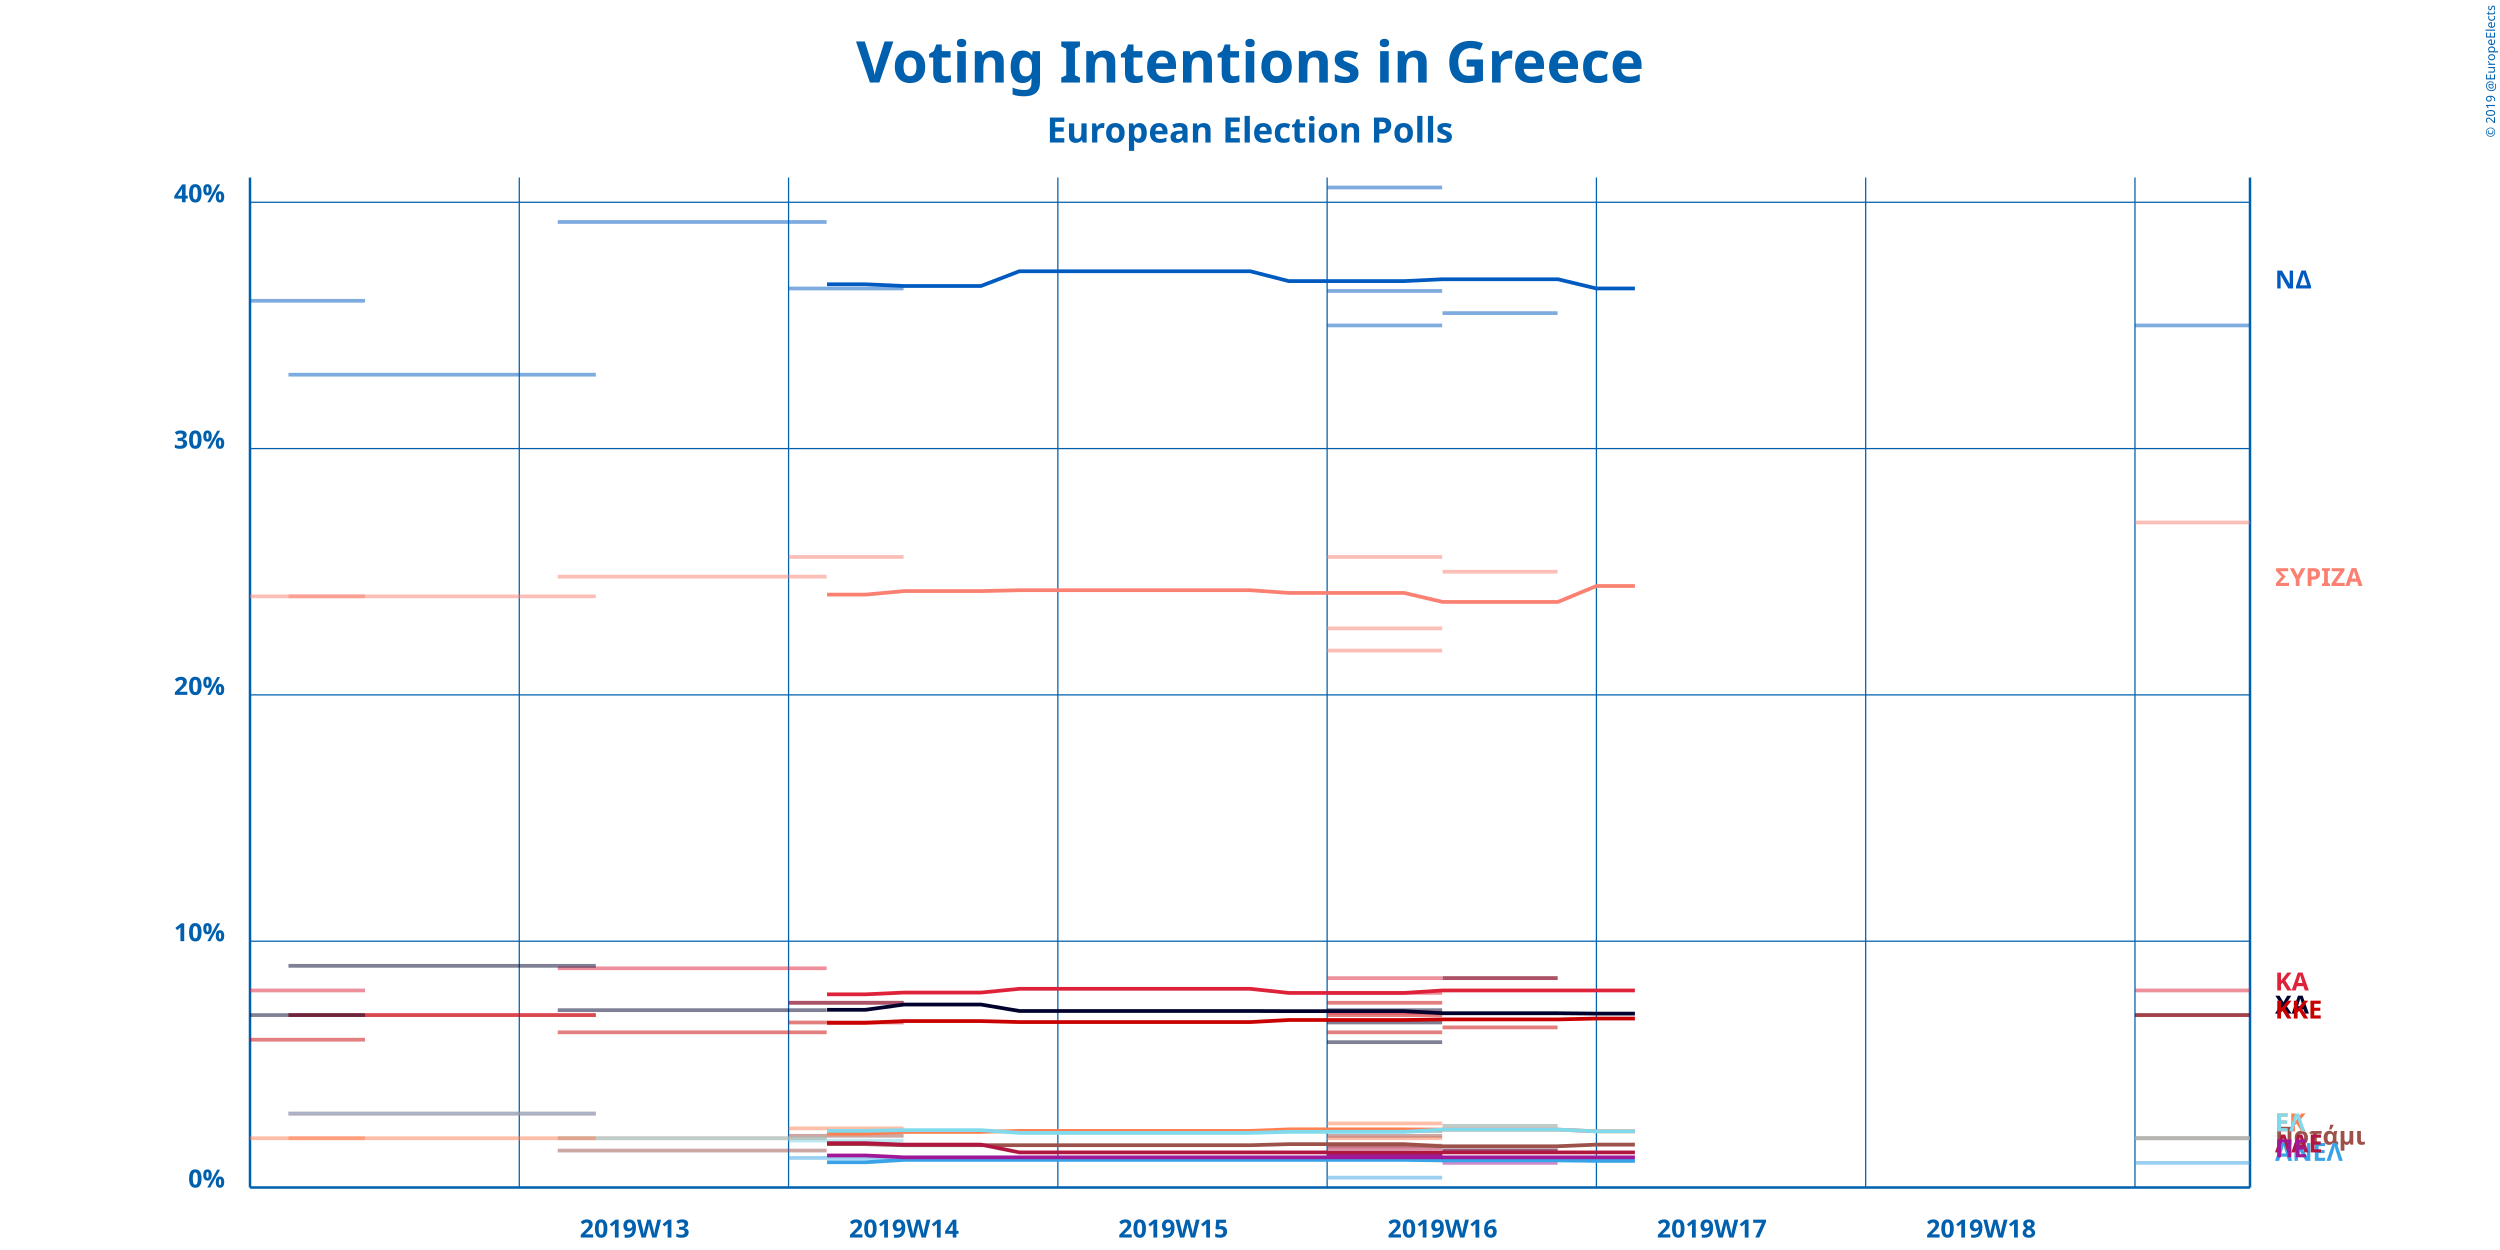
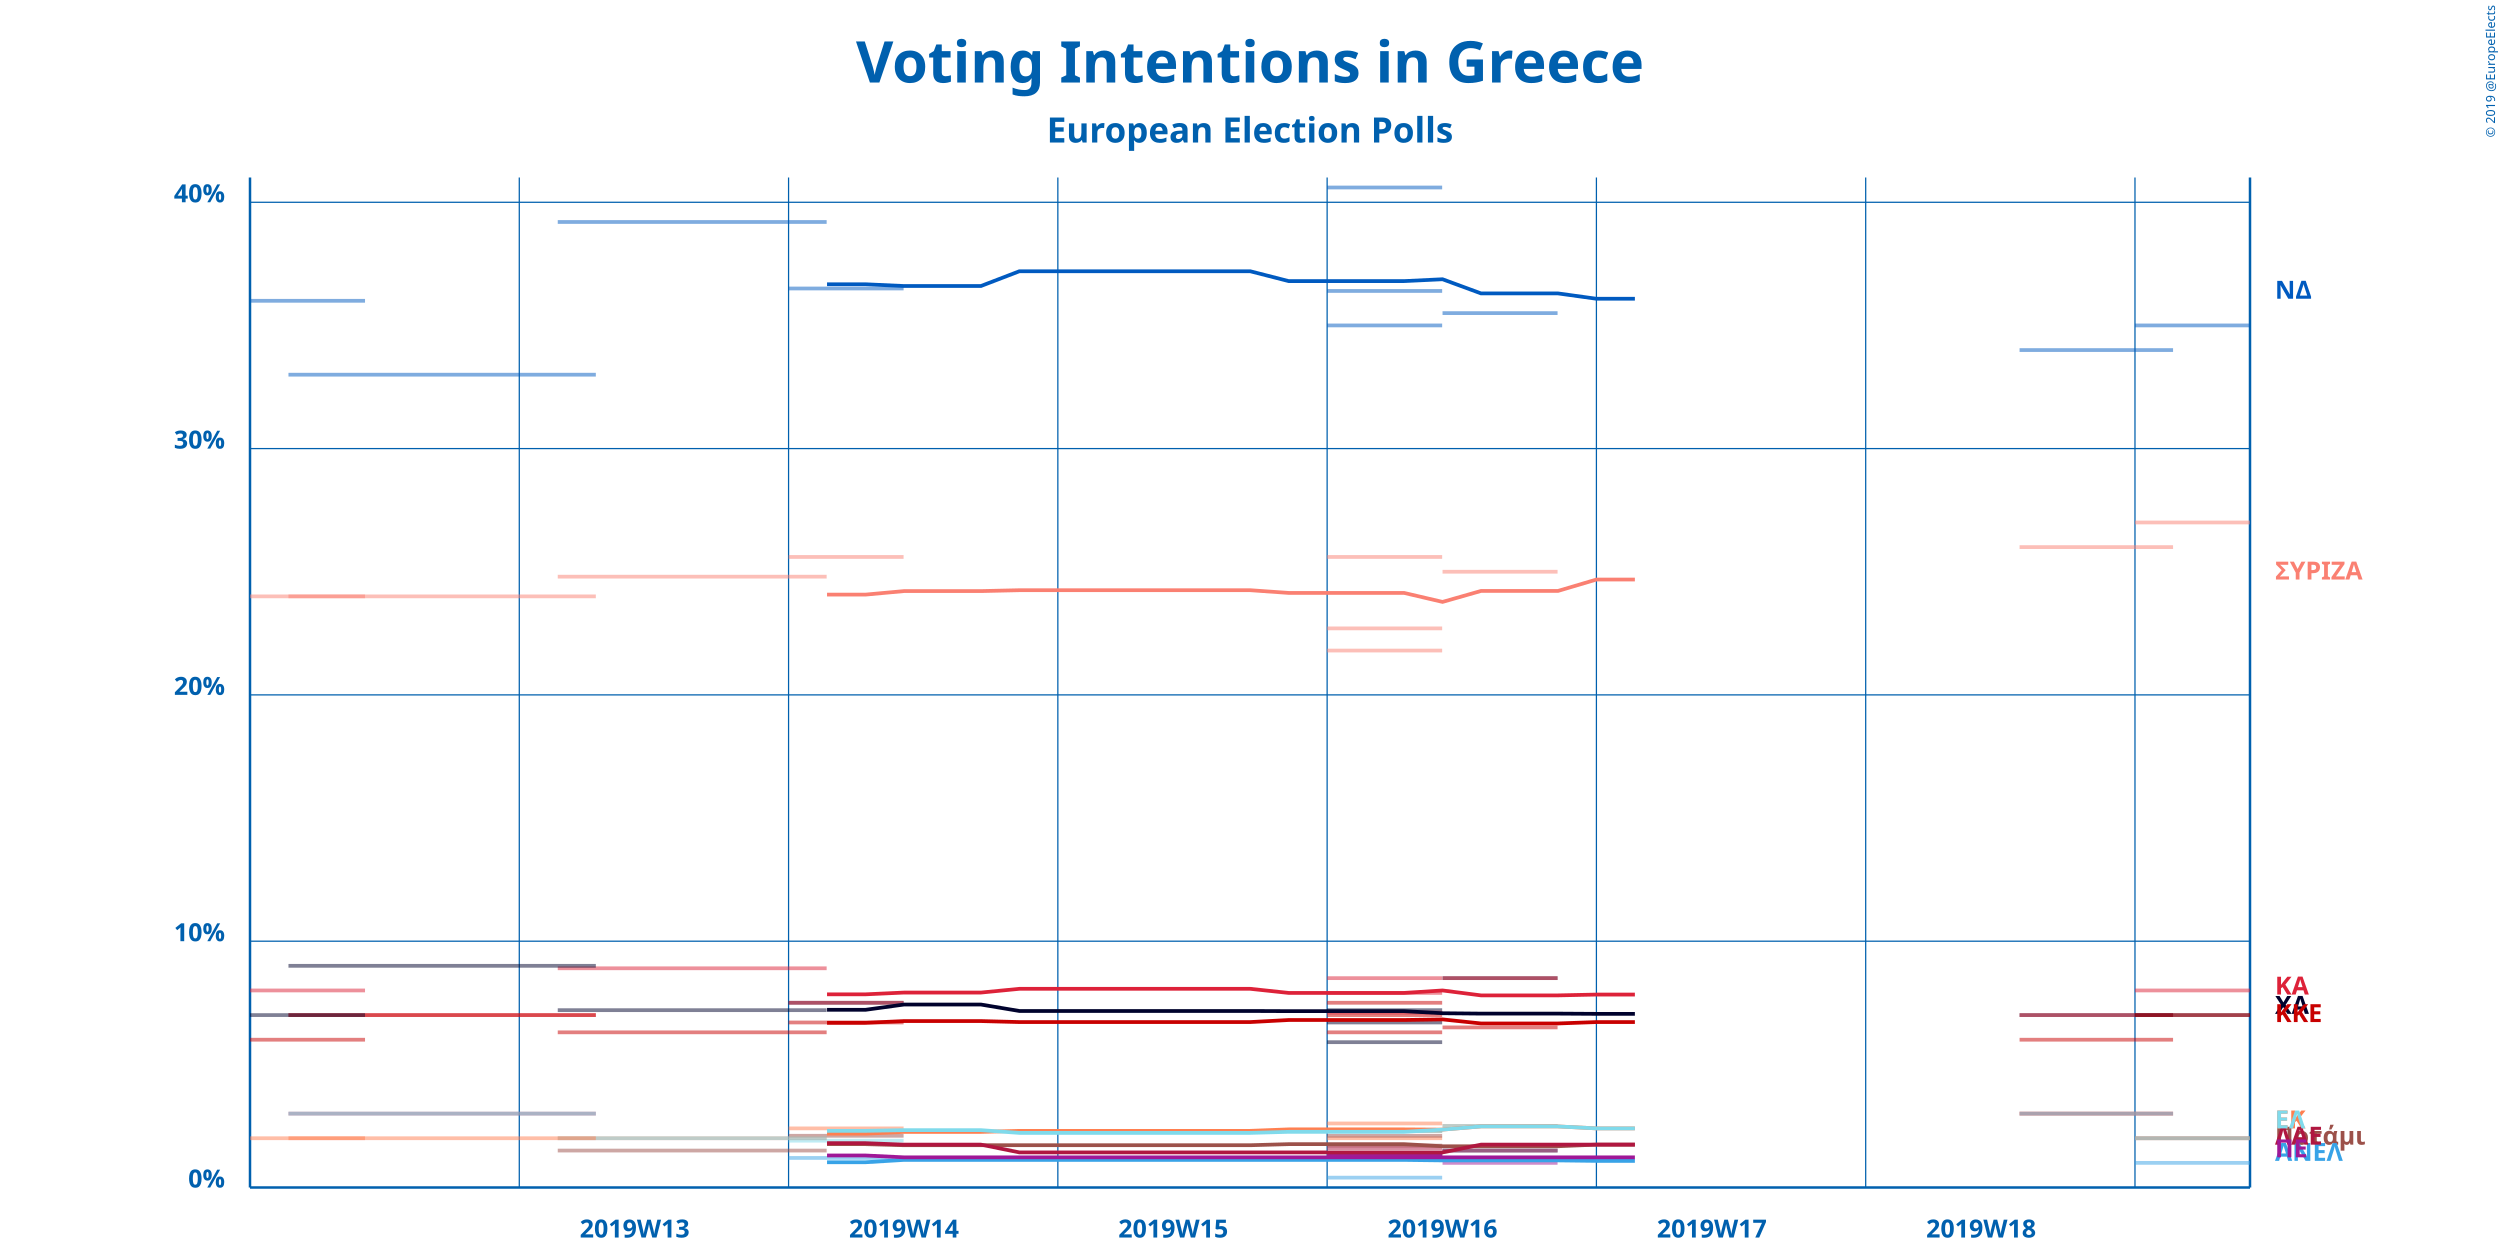
<svg HEIGHT="1000" WIDTH="2000">
  <rect fill="#FFFFFF" height="1000" stroke="none" width="2000" x="0" y="0" />
  <text fill="#0060AE" font-family="'Advent Pro'" font-size="46px" font-style="normal" font-weight="bold" text-align="center" text-anchor="middle" x="1000" y="66">Voting Intentions in Greece</text>
  <text fill="#0060AE" font-family="'Advent Pro'" font-size="28px" font-style="normal" font-weight="bold" text-align="center" text-anchor="middle" x="1000" y="114">European Election Polls</text>
  <text fill="#0060AE" font-family="'Advent Pro'" font-size="10px" font-style="normal" font-weight="normal" text-align="center" text-anchor="end" transform="rotate(270)" x="-4" y="1996">© 2019 @EuropeElects</text>
  <g>
    <g>
      <line stroke="#0060AE" stroke-width="2" x1="200.0" x2="1800.0" y1="950.0" y2="950.0" />
      <text fill="#0060AE" font-family="'Advent Pro'" font-size="20px" font-style="normal" font-weight="bold" text-align="center" text-anchor="end" x="180.0" y="950.0">0%</text>
      <line stroke="#0060AE" stroke-width="2" x1="200.0" x2="200.0" y1="950.0" y2="142.0" />
      <line stroke="#0060AE" stroke-width="2" x1="1800.0" x2="1800.0" y1="950.0" y2="142.0" />
      <line stroke="#0060AE" stroke-width="1" x1="415.426" x2="415.426" y1="950.0" y2="142.0" />
      <text fill="#0060AE" font-family="'Advent Pro'" font-size="20px" font-style="normal" font-weight="bold" text-align="center" text-anchor="middle" x="507.751" y="990.0">2019W13</text>
      <line stroke="#0060AE" stroke-width="1" x1="630.852" x2="630.852" y1="950.0" y2="142.0" />
      <text fill="#0060AE" font-family="'Advent Pro'" font-size="20px" font-style="normal" font-weight="bold" text-align="center" text-anchor="middle" x="723.178" y="990.0">2019W14</text>
      <line stroke="#0060AE" stroke-width="1" x1="846.278" x2="846.278" y1="950.0" y2="142.0" />
      <text fill="#0060AE" font-family="'Advent Pro'" font-size="20px" font-style="normal" font-weight="bold" text-align="center" text-anchor="middle" x="938.604" y="990.0">2019W15</text>
      <line stroke="#0060AE" stroke-width="1" x1="1061.704" x2="1061.704" y1="950.0" y2="142.0" />
      <text fill="#0060AE" font-family="'Advent Pro'" font-size="20px" font-style="normal" font-weight="bold" text-align="center" text-anchor="middle" x="1154.03" y="990.0">2019W16</text>
      <line stroke="#0060AE" stroke-width="1" x1="1277.13" x2="1277.13" y1="950.0" y2="142.0" />
      <text fill="#0060AE" font-family="'Advent Pro'" font-size="20px" font-style="normal" font-weight="bold" text-align="center" text-anchor="middle" x="1369.456" y="990.0">2019W17</text>
      <line stroke="#0060AE" stroke-width="1" x1="1492.556" x2="1492.556" y1="950.0" y2="142.0" />
      <text fill="#0060AE" font-family="'Advent Pro'" font-size="20px" font-style="normal" font-weight="bold" text-align="center" text-anchor="middle" x="1584.882" y="990.0">2019W18</text>
      <line stroke="#0060AE" stroke-width="1" x1="1707.982" x2="1707.982" y1="950.0" y2="142.0" />
      <line stroke="#0060AE" stroke-width="1" x1="200.0" x2="1800.0" y1="752.956" y2="752.956" />
      <text fill="#0060AE" font-family="'Advent Pro'" font-size="20px" font-style="normal" font-weight="bold" text-align="center" text-anchor="end" x="180.0" y="752.956">10%</text>
      <line stroke="#0060AE" stroke-width="1" x1="200.0" x2="1800.0" y1="555.911" y2="555.911" />
      <text fill="#0060AE" font-family="'Advent Pro'" font-size="20px" font-style="normal" font-weight="bold" text-align="center" text-anchor="end" x="180.0" y="555.911">20%</text>
      <line stroke="#0060AE" stroke-width="1" x1="200.0" x2="1800.0" y1="358.867" y2="358.867" />
      <text fill="#0060AE" font-family="'Advent Pro'" font-size="20px" font-style="normal" font-weight="bold" text-align="center" text-anchor="end" x="180.0" y="358.867">30%</text>
      <line stroke="#0060AE" stroke-width="1" x1="200.0" x2="1800.0" y1="161.823" y2="161.823" />
      <text fill="#0060AE" font-family="'Advent Pro'" font-size="20px" font-style="normal" font-weight="bold" text-align="center" text-anchor="end" x="180.0" y="161.823">40%</text>
    </g>
    <g>
+       <line stroke="#FA8072" stroke-opacity="0.5" stroke-width="3" x1="1615.657" x2="1738.45" y1="437.685" y2="437.685" />
+       <line stroke="#005AC0" stroke-opacity="0.5" stroke-width="3" x1="1615.657" x2="1738.45" y1="280.049" y2="280.049" />
+       <line stroke="#00022D" stroke-opacity="0.5" stroke-width="3" x1="1615.657" x2="1738.45" y1="812.069" y2="812.069" />
+       <line stroke="#DD2239" stroke-opacity="0.5" stroke-width="3" x1="1615.657" x2="1738.45" y1="812.069" y2="812.069" />
+       <line stroke="#C80000" stroke-opacity="0.5" stroke-width="3" x1="1615.657" x2="1738.45" y1="831.773" y2="831.773" />
+       <line stroke="#FF7F50" stroke-opacity="0.5" stroke-width="3" x1="1615.657" x2="1738.45" y1="890.887" y2="890.887" />
+       <line stroke="#B01740" stroke-opacity="0.5" stroke-width="3" x1="1615.657" x2="1738.45" y1="890.887" y2="890.887" />
+       <line stroke="#80DAEB" stroke-opacity="0.5" stroke-width="3" x1="1615.657" x2="1738.45" y1="890.887" y2="890.887" />
      <line stroke="#FA8072" stroke-opacity="0.5" stroke-width="3" x1="1707.982" x2="1800.0" y1="417.98" y2="417.98" />
      <line stroke="#005AC0" stroke-opacity="0.5" stroke-width="3" x1="1707.982" x2="1800.0" y1="260.345" y2="260.345" />
      <line stroke="#00022D" stroke-opacity="0.5" stroke-width="3" x1="1707.982" x2="1800.0" y1="812.069" y2="812.069" />
      <line stroke="#DD2239" stroke-opacity="0.5" stroke-width="3" x1="1707.982" x2="1800.0" y1="792.365" y2="792.365" />
      <line stroke="#C80000" stroke-opacity="0.5" stroke-width="3" x1="1707.982" x2="1800.0" y1="812.069" y2="812.069" />
      <line stroke="#9C514A" stroke-opacity="0.5" stroke-width="3" x1="1707.982" x2="1800.0" y1="910.591" y2="910.591" />
      <line stroke="#38A3E7" stroke-opacity="0.5" stroke-width="3" x1="1707.982" x2="1800.0" y1="930.296" y2="930.296" />
      <line stroke="#FF7F50" stroke-opacity="0.5" stroke-width="3" x1="1707.982" x2="1800.0" y1="910.591" y2="910.591" />
      <line stroke="#80DAEB" stroke-opacity="0.5" stroke-width="3" x1="1707.982" x2="1800.0" y1="910.591" y2="910.591" />
      <line stroke="#FA8072" stroke-opacity="0.5" stroke-width="3" x1="1154.03" x2="1246.047" y1="457.389" y2="457.389" />
      <line stroke="#005AC0" stroke-opacity="0.5" stroke-width="3" x1="1154.03" x2="1246.047" y1="250.493" y2="250.493" />
      <line stroke="#00022D" stroke-opacity="0.5" stroke-width="3" x1="1154.03" x2="1246.047" y1="782.512" y2="782.512" />
      <line stroke="#DD2239" stroke-opacity="0.5" stroke-width="3" x1="1154.03" x2="1246.047" y1="782.512" y2="782.512" />
      <line stroke="#C80000" stroke-opacity="0.5" stroke-width="3" x1="1154.03" x2="1246.047" y1="821.921" y2="821.921" />
      <line stroke="#9C514A" stroke-opacity="0.5" stroke-width="3" x1="1154.03" x2="1246.047" y1="920.443" y2="920.443" />
      <line stroke="#38A3E7" stroke-opacity="0.5" stroke-width="3" x1="1154.03" x2="1246.047" y1="920.443" y2="920.443" />
      <line stroke="#FF7F50" stroke-opacity="0.5" stroke-width="3" x1="1154.03" x2="1246.047" y1="900.739" y2="900.739" />
      <line stroke="#B01740" stroke-opacity="0.5" stroke-width="3" x1="1154.03" x2="1246.047" y1="920.443" y2="920.443" />
      <line stroke="#9F1897" stroke-opacity="0.5" stroke-width="3" x1="1154.03" x2="1246.047" y1="930.296" y2="930.296" />
      <line stroke="#80DAEB" stroke-opacity="0.5" stroke-width="3" x1="1154.03" x2="1246.047" y1="900.739" y2="900.739" />
      <line stroke="#FA8072" stroke-opacity="0.5" stroke-width="3" x1="1061.704" x2="1153.722" y1="502.709" y2="502.709" />
      <line stroke="#005AC0" stroke-opacity="0.5" stroke-width="3" x1="1061.704" x2="1153.722" y1="232.759" y2="232.759" />
      <line stroke="#00022D" stroke-opacity="0.5" stroke-width="3" x1="1061.704" x2="1153.722" y1="808.128" y2="808.128" />
      <line stroke="#DD2239" stroke-opacity="0.5" stroke-width="3" x1="1061.704" x2="1153.722" y1="794.335" y2="794.335" />
      <line stroke="#C80000" stroke-opacity="0.5" stroke-width="3" x1="1061.704" x2="1153.722" y1="812.069" y2="812.069" />
      <line stroke="#9C514A" stroke-opacity="0.5" stroke-width="3" x1="1061.704" x2="1153.722" y1="922.414" y2="922.414" />
      <line stroke="#38A3E7" stroke-opacity="0.5" stroke-width="3" x1="1061.704" x2="1153.722" y1="924.384" y2="924.384" />
      <line stroke="#FF7F50" stroke-opacity="0.5" stroke-width="3" x1="1061.704" x2="1153.722" y1="910.591" y2="910.591" />
      <line stroke="#B01740" stroke-opacity="0.5" stroke-width="3" x1="1061.704" x2="1153.722" y1="924.384" y2="924.384" />
      <line stroke="#9F1897" stroke-opacity="0.5" stroke-width="3" x1="1061.704" x2="1153.722" y1="924.384" y2="924.384" />
      <line stroke="#80DAEB" stroke-opacity="0.5" stroke-width="3" x1="1061.704" x2="1153.722" y1="904.68" y2="904.68" />
      <line stroke="#FA8072" stroke-opacity="0.5" stroke-width="3" x1="1061.704" x2="1153.722" y1="445.567" y2="445.567" />
      <line stroke="#005AC0" stroke-opacity="0.5" stroke-width="3" x1="1061.704" x2="1153.722" y1="260.345" y2="260.345" />
      <line stroke="#00022D" stroke-opacity="0.5" stroke-width="3" x1="1061.704" x2="1153.722" y1="833.744" y2="833.744" />
      <line stroke="#DD2239" stroke-opacity="0.5" stroke-width="3" x1="1061.704" x2="1153.722" y1="782.512" y2="782.512" />
      <line stroke="#C80000" stroke-opacity="0.5" stroke-width="3" x1="1061.704" x2="1153.722" y1="802.217" y2="802.217" />
      <line stroke="#9C514A" stroke-opacity="0.5" stroke-width="3" x1="1061.704" x2="1153.722" y1="908.621" y2="908.621" />
      <line stroke="#38A3E7" stroke-opacity="0.5" stroke-width="3" x1="1061.704" x2="1153.722" y1="926.355" y2="926.355" />
      <line stroke="#FF7F50" stroke-opacity="0.5" stroke-width="3" x1="1061.704" x2="1153.722" y1="898.768" y2="898.768" />
      <line stroke="#B01740" stroke-opacity="0.5" stroke-width="3" x1="1061.704" x2="1153.722" y1="924.384" y2="924.384" />
      <line stroke="#9F1897" stroke-opacity="0.5" stroke-width="3" x1="1061.704" x2="1153.722" y1="924.384" y2="924.384" />
      <line stroke="#80DAEB" stroke-opacity="0.5" stroke-width="3" x1="1061.704" x2="1153.722" y1="904.68" y2="904.68" />
      <line stroke="#FA8072" stroke-opacity="0.5" stroke-width="3" x1="1061.704" x2="1153.722" y1="520.443" y2="520.443" />
      <line stroke="#005AC0" stroke-opacity="0.5" stroke-width="3" x1="1061.704" x2="1153.722" y1="150.0" y2="150.0" />
      <line stroke="#00022D" stroke-opacity="0.5" stroke-width="3" x1="1061.704" x2="1153.722" y1="817.98" y2="817.98" />
      <line stroke="#DD2239" stroke-opacity="0.5" stroke-width="3" x1="1061.704" x2="1153.722" y1="810.099" y2="810.099" />
      <line stroke="#C80000" stroke-opacity="0.5" stroke-width="3" x1="1061.704" x2="1153.722" y1="825.862" y2="825.862" />
      <line stroke="#9C514A" stroke-opacity="0.5" stroke-width="3" x1="1061.704" x2="1153.722" y1="916.502" y2="916.502" />
      <line stroke="#38A3E7" stroke-opacity="0.5" stroke-width="3" x1="1061.704" x2="1153.722" y1="942.118" y2="942.118" />
      <line stroke="#FF7F50" stroke-opacity="0.5" stroke-width="3" x1="1061.704" x2="1153.722" y1="904.68" y2="904.68" />
      <line stroke="#B01740" stroke-opacity="0.5" stroke-width="3" x1="1061.704" x2="1153.722" y1="918.473" y2="918.473" />
      <line stroke="#9F1897" stroke-opacity="0.5" stroke-width="3" x1="1061.704" x2="1153.722" y1="924.384" y2="924.384" />
      <line stroke="#80DAEB" stroke-opacity="0.5" stroke-width="3" x1="1061.704" x2="1153.722" y1="904.68" y2="904.68" />
      <line stroke="#FA8072" stroke-opacity="0.5" stroke-width="3" x1="630.852" x2="722.87" y1="445.567" y2="445.567" />
      <line stroke="#005AC0" stroke-opacity="0.5" stroke-width="3" x1="630.852" x2="722.87" y1="230.788" y2="230.788" />
      <line stroke="#00022D" stroke-opacity="0.5" stroke-width="3" x1="630.852" x2="722.87" y1="802.217" y2="802.217" />
      <line stroke="#DD2239" stroke-opacity="0.5" stroke-width="3" x1="630.852" x2="722.87" y1="802.217" y2="802.217" />
      <line stroke="#C80000" stroke-opacity="0.5" stroke-width="3" x1="630.852" x2="722.87" y1="817.98" y2="817.98" />
      <line stroke="#9C514A" stroke-opacity="0.5" stroke-width="3" x1="630.852" x2="722.87" y1="908.621" y2="908.621" />
      <line stroke="#38A3E7" stroke-opacity="0.5" stroke-width="3" x1="630.852" x2="722.87" y1="926.355" y2="926.355" />
      <line stroke="#FF7F50" stroke-opacity="0.5" stroke-width="3" x1="630.852" x2="722.87" y1="902.709" y2="902.709" />
      <line stroke="#80DAEB" stroke-opacity="0.5" stroke-width="3" x1="630.852" x2="722.87" y1="912.562" y2="912.562" />
      <line stroke="#FA8072" stroke-opacity="0.5" stroke-width="3" x1="446.201" x2="661.319" y1="461.33" y2="461.33" />
      <line stroke="#005AC0" stroke-opacity="0.5" stroke-width="3" x1="446.201" x2="661.319" y1="177.586" y2="177.586" />
      <line stroke="#00022D" stroke-opacity="0.5" stroke-width="3" x1="446.201" x2="661.319" y1="808.128" y2="808.128" />
      <line stroke="#DD2239" stroke-opacity="0.5" stroke-width="3" x1="446.201" x2="661.319" y1="774.631" y2="774.631" />
      <line stroke="#C80000" stroke-opacity="0.5" stroke-width="3" x1="446.201" x2="661.319" y1="825.862" y2="825.862" />
      <line stroke="#9C514A" stroke-opacity="0.5" stroke-width="3" x1="446.201" x2="661.319" y1="920.443" y2="920.443" />
      <line stroke="#FF7F50" stroke-opacity="0.5" stroke-width="3" x1="446.201" x2="661.319" y1="910.591" y2="910.591" />
      <line stroke="#80DAEB" stroke-opacity="0.5" stroke-width="3" x1="446.201" x2="661.319" y1="910.591" y2="910.591" />
      <line stroke="#FA8072" stroke-opacity="0.5" stroke-width="3" x1="230.775" x2="476.669" y1="477.094" y2="477.094" />
      <line stroke="#005AC0" stroke-opacity="0.5" stroke-width="3" x1="230.775" x2="476.669" y1="299.754" y2="299.754" />
      <line stroke="#00022D" stroke-opacity="0.5" stroke-width="3" x1="230.775" x2="476.669" y1="772.66" y2="772.66" />
      <line stroke="#DD2239" stroke-opacity="0.5" stroke-width="3" x1="230.775" x2="476.669" y1="812.069" y2="812.069" />
      <line stroke="#C80000" stroke-opacity="0.5" stroke-width="3" x1="230.775" x2="476.669" y1="812.069" y2="812.069" />
      <line stroke="#FF7F50" stroke-opacity="0.5" stroke-width="3" x1="230.775" x2="476.669" y1="910.591" y2="910.591" />
      <line stroke="#B01740" stroke-opacity="0.5" stroke-width="3" x1="230.775" x2="476.669" y1="890.887" y2="890.887" />
      <line stroke="#80DAEB" stroke-opacity="0.5" stroke-width="3" x1="230.775" x2="476.669" y1="890.887" y2="890.887" />
      <line stroke="#FA8072" stroke-opacity="0.5" stroke-width="3" x1="200.0" x2="292.018" y1="477.094" y2="477.094" />
      <line stroke="#005AC0" stroke-opacity="0.5" stroke-width="3" x1="200.0" x2="292.018" y1="240.64" y2="240.64" />
      <line stroke="#00022D" stroke-opacity="0.5" stroke-width="3" x1="200.0" x2="292.018" y1="812.069" y2="812.069" />
      <line stroke="#DD2239" stroke-opacity="0.5" stroke-width="3" x1="200.0" x2="292.018" y1="792.365" y2="792.365" />
      <line stroke="#C80000" stroke-opacity="0.5" stroke-width="3" x1="200.0" x2="292.018" y1="831.773" y2="831.773" />
      <line stroke="#FF7F50" stroke-opacity="0.5" stroke-width="3" x1="200.0" x2="292.018" y1="910.591" y2="910.591" />
    </g>
    <g>
-       <polyline fill="none" points="661.627,475.686 692.402,475.686 723.178,472.871 753.953,472.871 784.728,472.871 815.503,472.167 846.278,472.167 877.053,472.167 907.828,472.167 938.604,472.167 969.379,472.167 1000.154,472.167 1030.929,474.335 1061.704,474.335 1092.479,474.335 1123.254,474.335 1154.03,481.527 1184.805,481.527 1215.58,481.527 1246.355,481.527 1277.13,468.818 1307.905,468.818" stroke="#FA8072" stroke-width="3" />
-       <text fill="#FA8072" font-family="'Advent Pro'" font-size="20px" font-style="normal" font-weight="bold" text-align="center" text-anchor="start" x="1820.0" y="468.818">ΣΥΡΙΖΑ</text>
-       <polyline fill="none" points="661.627,227.41 692.402,227.41 723.178,228.818 753.953,228.818 784.728,228.818 815.503,216.995 846.278,216.995 877.053,216.995 907.828,216.995 938.604,216.995 969.379,216.995 1000.154,216.995 1030.929,224.877 1061.704,224.877 1092.479,224.877 1123.254,224.877 1154.03,223.399 1184.805,223.399 1215.58,223.399 1246.355,223.399 1277.13,230.788 1307.905,230.788" stroke="#005AC0" stroke-width="3" />
-       <text fill="#005AC0" font-family="'Advent Pro'" font-size="20px" font-style="normal" font-weight="bold" text-align="center" text-anchor="start" x="1820.0" y="230.788">ΝΔ</text>
-       <polyline fill="none" points="661.627,807.847 692.402,807.847 723.178,803.624 753.953,803.624 784.728,803.624 815.503,808.785 846.278,808.785 877.053,808.785 907.828,808.785 938.604,808.785 969.379,808.785 1000.154,808.785 1030.929,808.916 1061.704,808.916 1092.479,808.916 1123.254,808.916 1154.03,810.591 1184.805,810.591 1215.58,810.591 1246.355,810.591 1277.13,810.887 1307.905,810.887" stroke="#00022D" stroke-width="3" />
-       <text fill="#00022D" font-family="'Advent Pro'" font-size="20px" font-style="normal" font-weight="bold" text-align="center" text-anchor="start" x="1820.0" y="810.887">ΧΑ</text>
-       <polyline fill="none" points="661.627,795.461 692.402,795.461 723.178,794.053 753.953,794.053 784.728,794.053 815.503,791.051 846.278,791.051 877.053,791.051 907.828,791.051 938.604,791.051 969.379,791.051 1000.154,791.051 1030.929,794.335 1061.704,794.335 1092.479,794.335 1123.254,794.335 1154.03,792.365 1184.805,792.365 1215.58,792.365 1246.355,792.365 1277.13,792.365 1307.905,792.365" stroke="#DD2239" stroke-width="3" />
-       <text fill="#DD2239" font-family="'Advent Pro'" font-size="20px" font-style="normal" font-weight="bold" text-align="center" text-anchor="start" x="1820.0" y="792.365">ΚΑ</text>
-       <polyline fill="none" points="661.627,818.262 692.402,818.262 723.178,816.854 753.953,816.854 784.728,816.854 815.503,817.652 846.278,817.652 877.053,817.652 907.828,817.652 938.604,817.652 969.379,817.652 1000.154,817.652 1030.929,816.01 1061.704,816.01 1092.479,816.01 1123.254,816.01 1154.03,815.517 1184.805,815.517 1215.58,815.517 1246.355,815.517 1277.13,814.828 1307.905,814.828" stroke="#C80000" stroke-width="3" />
-       <text fill="#C80000" font-family="'Advent Pro'" font-size="20px" font-style="normal" font-weight="bold" text-align="center" text-anchor="start" x="1820.0" y="814.828">ΚΚΕ</text>
+       <polyline fill="none" points="661.627,475.686 692.402,475.686 723.178,472.871 753.953,472.871 784.728,472.871 815.503,472.167 846.278,472.167 877.053,472.167 907.828,472.167 938.604,472.167 969.379,472.167 1000.154,472.167 1030.929,474.335 1061.704,474.335 1092.479,474.335 1123.254,474.335 1154.03,481.527 1184.805,472.759 1215.58,472.759 1246.355,472.759 1277.13,463.629 1307.905,463.629" stroke="#FA8072" stroke-width="3" />
+       <text fill="#FA8072" font-family="'Advent Pro'" font-size="20px" font-style="normal" font-weight="bold" text-align="center" text-anchor="start" x="1820.0" y="463.629">ΣΥΡΙΖΑ</text>
+       <polyline fill="none" points="661.627,227.41 692.402,227.41 723.178,228.818 753.953,228.818 784.728,228.818 815.503,216.995 846.278,216.995 877.053,216.995 907.828,216.995 938.604,216.995 969.379,216.995 1000.154,216.995 1030.929,224.877 1061.704,224.877 1092.479,224.877 1123.254,224.877 1154.03,223.399 1184.805,234.729 1215.58,234.729 1246.355,234.729 1277.13,238.998 1307.905,238.998" stroke="#005AC0" stroke-width="3" />
+       <text fill="#005AC0" font-family="'Advent Pro'" font-size="20px" font-style="normal" font-weight="bold" text-align="center" text-anchor="start" x="1820.0" y="238.998">ΝΔ</text>
+       <polyline fill="none" points="661.627,807.847 692.402,807.847 723.178,803.624 753.953,803.624 784.728,803.624 815.503,808.785 846.278,808.785 877.053,808.785 907.828,808.785 938.604,808.785 969.379,808.785 1000.154,808.785 1030.929,808.916 1061.704,808.916 1092.479,808.916 1123.254,808.916 1154.03,810.591 1184.805,810.887 1215.58,810.887 1246.355,810.887 1277.13,811.084 1307.905,811.084" stroke="#00022D" stroke-width="3" />
+       <text fill="#00022D" font-family="'Advent Pro'" font-size="20px" font-style="normal" font-weight="bold" text-align="center" text-anchor="start" x="1820.0" y="811.084">ΧΑ</text>
+       <polyline fill="none" points="661.627,795.461 692.402,795.461 723.178,794.053 753.953,794.053 784.728,794.053 815.503,791.051 846.278,791.051 877.053,791.051 907.828,791.051 938.604,791.051 969.379,791.051 1000.154,791.051 1030.929,794.335 1061.704,794.335 1092.479,794.335 1123.254,794.335 1154.03,792.365 1184.805,796.305 1215.58,796.305 1246.355,796.305 1277.13,795.649 1307.905,795.649" stroke="#DD2239" stroke-width="3" />
+       <text fill="#DD2239" font-family="'Advent Pro'" font-size="20px" font-style="normal" font-weight="bold" text-align="center" text-anchor="start" x="1820.0" y="795.649">ΚΑ</text>
+       <polyline fill="none" points="661.627,818.262 692.402,818.262 723.178,816.854 753.953,816.854 784.728,816.854 815.503,817.652 846.278,817.652 877.053,817.652 907.828,817.652 938.604,817.652 969.379,817.652 1000.154,817.652 1030.929,816.01 1061.704,816.01 1092.479,816.01 1123.254,816.01 1154.03,815.517 1184.805,818.768 1215.58,818.768 1246.355,818.768 1277.13,817.652 1307.905,817.652" stroke="#C80000" stroke-width="3" />
+       <text fill="#C80000" font-family="'Advent Pro'" font-size="20px" font-style="normal" font-weight="bold" text-align="center" text-anchor="start" x="1820.0" y="817.652">ΚΚΕ</text>
      <polyline fill="none" points="661.627,915.32 692.402,915.32 723.178,916.174 753.953,916.174 784.728,916.174 815.503,916.174 846.278,916.174 877.053,916.174 907.828,916.174 938.604,916.174 969.379,916.174 1000.154,916.174 1030.929,915.32 1061.704,915.32 1092.479,915.32 1123.254,915.32 1154.03,916.995 1184.805,916.995 1215.58,916.995 1246.355,916.995 1277.13,915.714 1307.905,915.714" stroke="#9C514A" stroke-width="3" />
      <text fill="#9C514A" font-family="'Advent Pro'" font-size="20px" font-style="normal" font-weight="bold" text-align="center" text-anchor="start" x="1820.0" y="915.714">Ποτάμι</text>
      <polyline fill="none" points="661.627,929.803 692.402,929.803 723.178,927.931 753.953,927.931 784.728,927.931 815.503,927.931 846.278,927.931 877.053,927.931 907.828,927.931 938.604,927.931 969.379,927.931 1000.154,927.931 1030.929,927.931 1061.704,927.931 1092.479,927.931 1123.254,927.931 1154.03,928.325 1184.805,928.325 1215.58,928.325 1246.355,928.325 1277.13,928.719 1307.905,928.719" stroke="#38A3E7" stroke-width="3" />
      <text fill="#38A3E7" font-family="'Advent Pro'" font-size="20px" font-style="normal" font-weight="bold" text-align="center" text-anchor="start" x="1820.0" y="928.719">ΑΝΕΛ</text>
-       <polyline fill="none" points="661.627,906.932 692.402,906.932 723.178,905.524 753.953,905.524 784.728,905.524 815.503,904.68 846.278,904.68 877.053,904.68 907.828,904.68 938.604,904.68 969.379,904.68 1000.154,904.68 1030.929,903.498 1061.704,903.498 1092.479,903.498 1123.254,903.498 1154.03,903.695 1184.805,903.695 1215.58,903.695 1246.355,903.695 1277.13,905.074 1307.905,905.074" stroke="#FF7F50" stroke-width="3" />
-       <text fill="#FF7F50" font-family="'Advent Pro'" font-size="20px" font-style="normal" font-weight="bold" text-align="center" text-anchor="start" x="1820.0" y="905.074">ΕΚ</text>
-       <polyline fill="none" points="661.627,914.532 692.402,914.532 723.178,915.714 753.953,915.714 784.728,915.714 815.503,921.921 846.278,921.921 877.053,921.921 907.828,921.921 938.604,921.921 969.379,921.921 1000.154,921.921 1030.929,921.921 1061.704,921.921 1092.479,921.921 1123.254,921.921 1154.03,921.921 1184.805,921.921 1215.58,921.921 1246.355,921.921 1277.13,921.921 1307.905,921.921" stroke="#B01740" stroke-width="3" />
-       <text fill="#B01740" font-family="'Advent Pro'" font-size="20px" font-style="normal" font-weight="bold" text-align="center" text-anchor="start" x="1820.0" y="921.921">ΛΑΕ</text>
+       <polyline fill="none" points="661.627,906.932 692.402,906.932 723.178,905.524 753.953,905.524 784.728,905.524 815.503,904.68 846.278,904.68 877.053,904.68 907.828,904.68 938.604,904.68 969.379,904.68 1000.154,904.68 1030.929,903.498 1061.704,903.498 1092.479,903.498 1123.254,903.498 1154.03,903.695 1184.805,901.133 1215.58,901.133 1246.355,901.133 1277.13,902.709 1307.905,902.709" stroke="#FF7F50" stroke-width="3" />
+       <text fill="#FF7F50" font-family="'Advent Pro'" font-size="20px" font-style="normal" font-weight="bold" text-align="center" text-anchor="start" x="1820.0" y="902.709">ΕΚ</text>
+       <polyline fill="none" points="661.627,914.532 692.402,914.532 723.178,915.714 753.953,915.714 784.728,915.714 815.503,921.921 846.278,921.921 877.053,921.921 907.828,921.921 938.604,921.921 969.379,921.921 1000.154,921.921 1030.929,921.921 1061.704,921.921 1092.479,921.921 1123.254,921.921 1154.03,921.921 1184.805,915.714 1215.58,915.714 1246.355,915.714 1277.13,915.714 1307.905,915.714" stroke="#B01740" stroke-width="3" />
+       <text fill="#B01740" font-family="'Advent Pro'" font-size="20px" font-style="normal" font-weight="bold" text-align="center" text-anchor="start" x="1820.0" y="915.714">ΛΑΕ</text>
      <polyline fill="none" points="661.627,924.384 692.402,924.384 723.178,925.862 753.953,925.862 784.728,925.862 815.503,925.862 846.278,925.862 877.053,925.862 907.828,925.862 938.604,925.862 969.379,925.862 1000.154,925.862 1030.929,925.862 1061.704,925.862 1092.479,925.862 1123.254,925.862 1154.03,925.862 1184.805,925.862 1215.58,925.862 1246.355,925.862 1277.13,925.862 1307.905,925.862" stroke="#9F1897" stroke-width="3" />
      <text fill="#9F1897" font-family="'Advent Pro'" font-size="20px" font-style="normal" font-weight="bold" text-align="center" text-anchor="start" x="1820.0" y="925.862">ΠΕ</text>
-       <polyline fill="none" points="661.627,904.68 692.402,904.68 723.178,904.117 753.953,904.117 784.728,904.117 815.503,906.322 846.278,906.322 877.053,906.322 907.828,906.322 938.604,906.322 969.379,906.322 1000.154,906.322 1030.929,905.468 1061.704,905.468 1092.479,905.468 1123.254,905.468 1154.03,903.695 1184.805,903.695 1215.58,903.695 1246.355,903.695 1277.13,905.074 1307.905,905.074" stroke="#80DAEB" stroke-width="3" />
-       <text fill="#80DAEB" font-family="'Advent Pro'" font-size="20px" font-style="normal" font-weight="bold" text-align="center" text-anchor="start" x="1820.0" y="905.074">ΕΛ</text>
+       <polyline fill="none" points="661.627,904.68 692.402,904.68 723.178,904.117 753.953,904.117 784.728,904.117 815.503,906.322 846.278,906.322 877.053,906.322 907.828,906.322 938.604,906.322 969.379,906.322 1000.154,906.322 1030.929,905.468 1061.704,905.468 1092.479,905.468 1123.254,905.468 1154.03,903.695 1184.805,901.133 1215.58,901.133 1246.355,901.133 1277.13,902.709 1307.905,902.709" stroke="#80DAEB" stroke-width="3" />
+       <text fill="#80DAEB" font-family="'Advent Pro'" font-size="20px" font-style="normal" font-weight="bold" text-align="center" text-anchor="start" x="1820.0" y="902.709">ΕΛ</text>
    </g>
  </g>
</svg>
